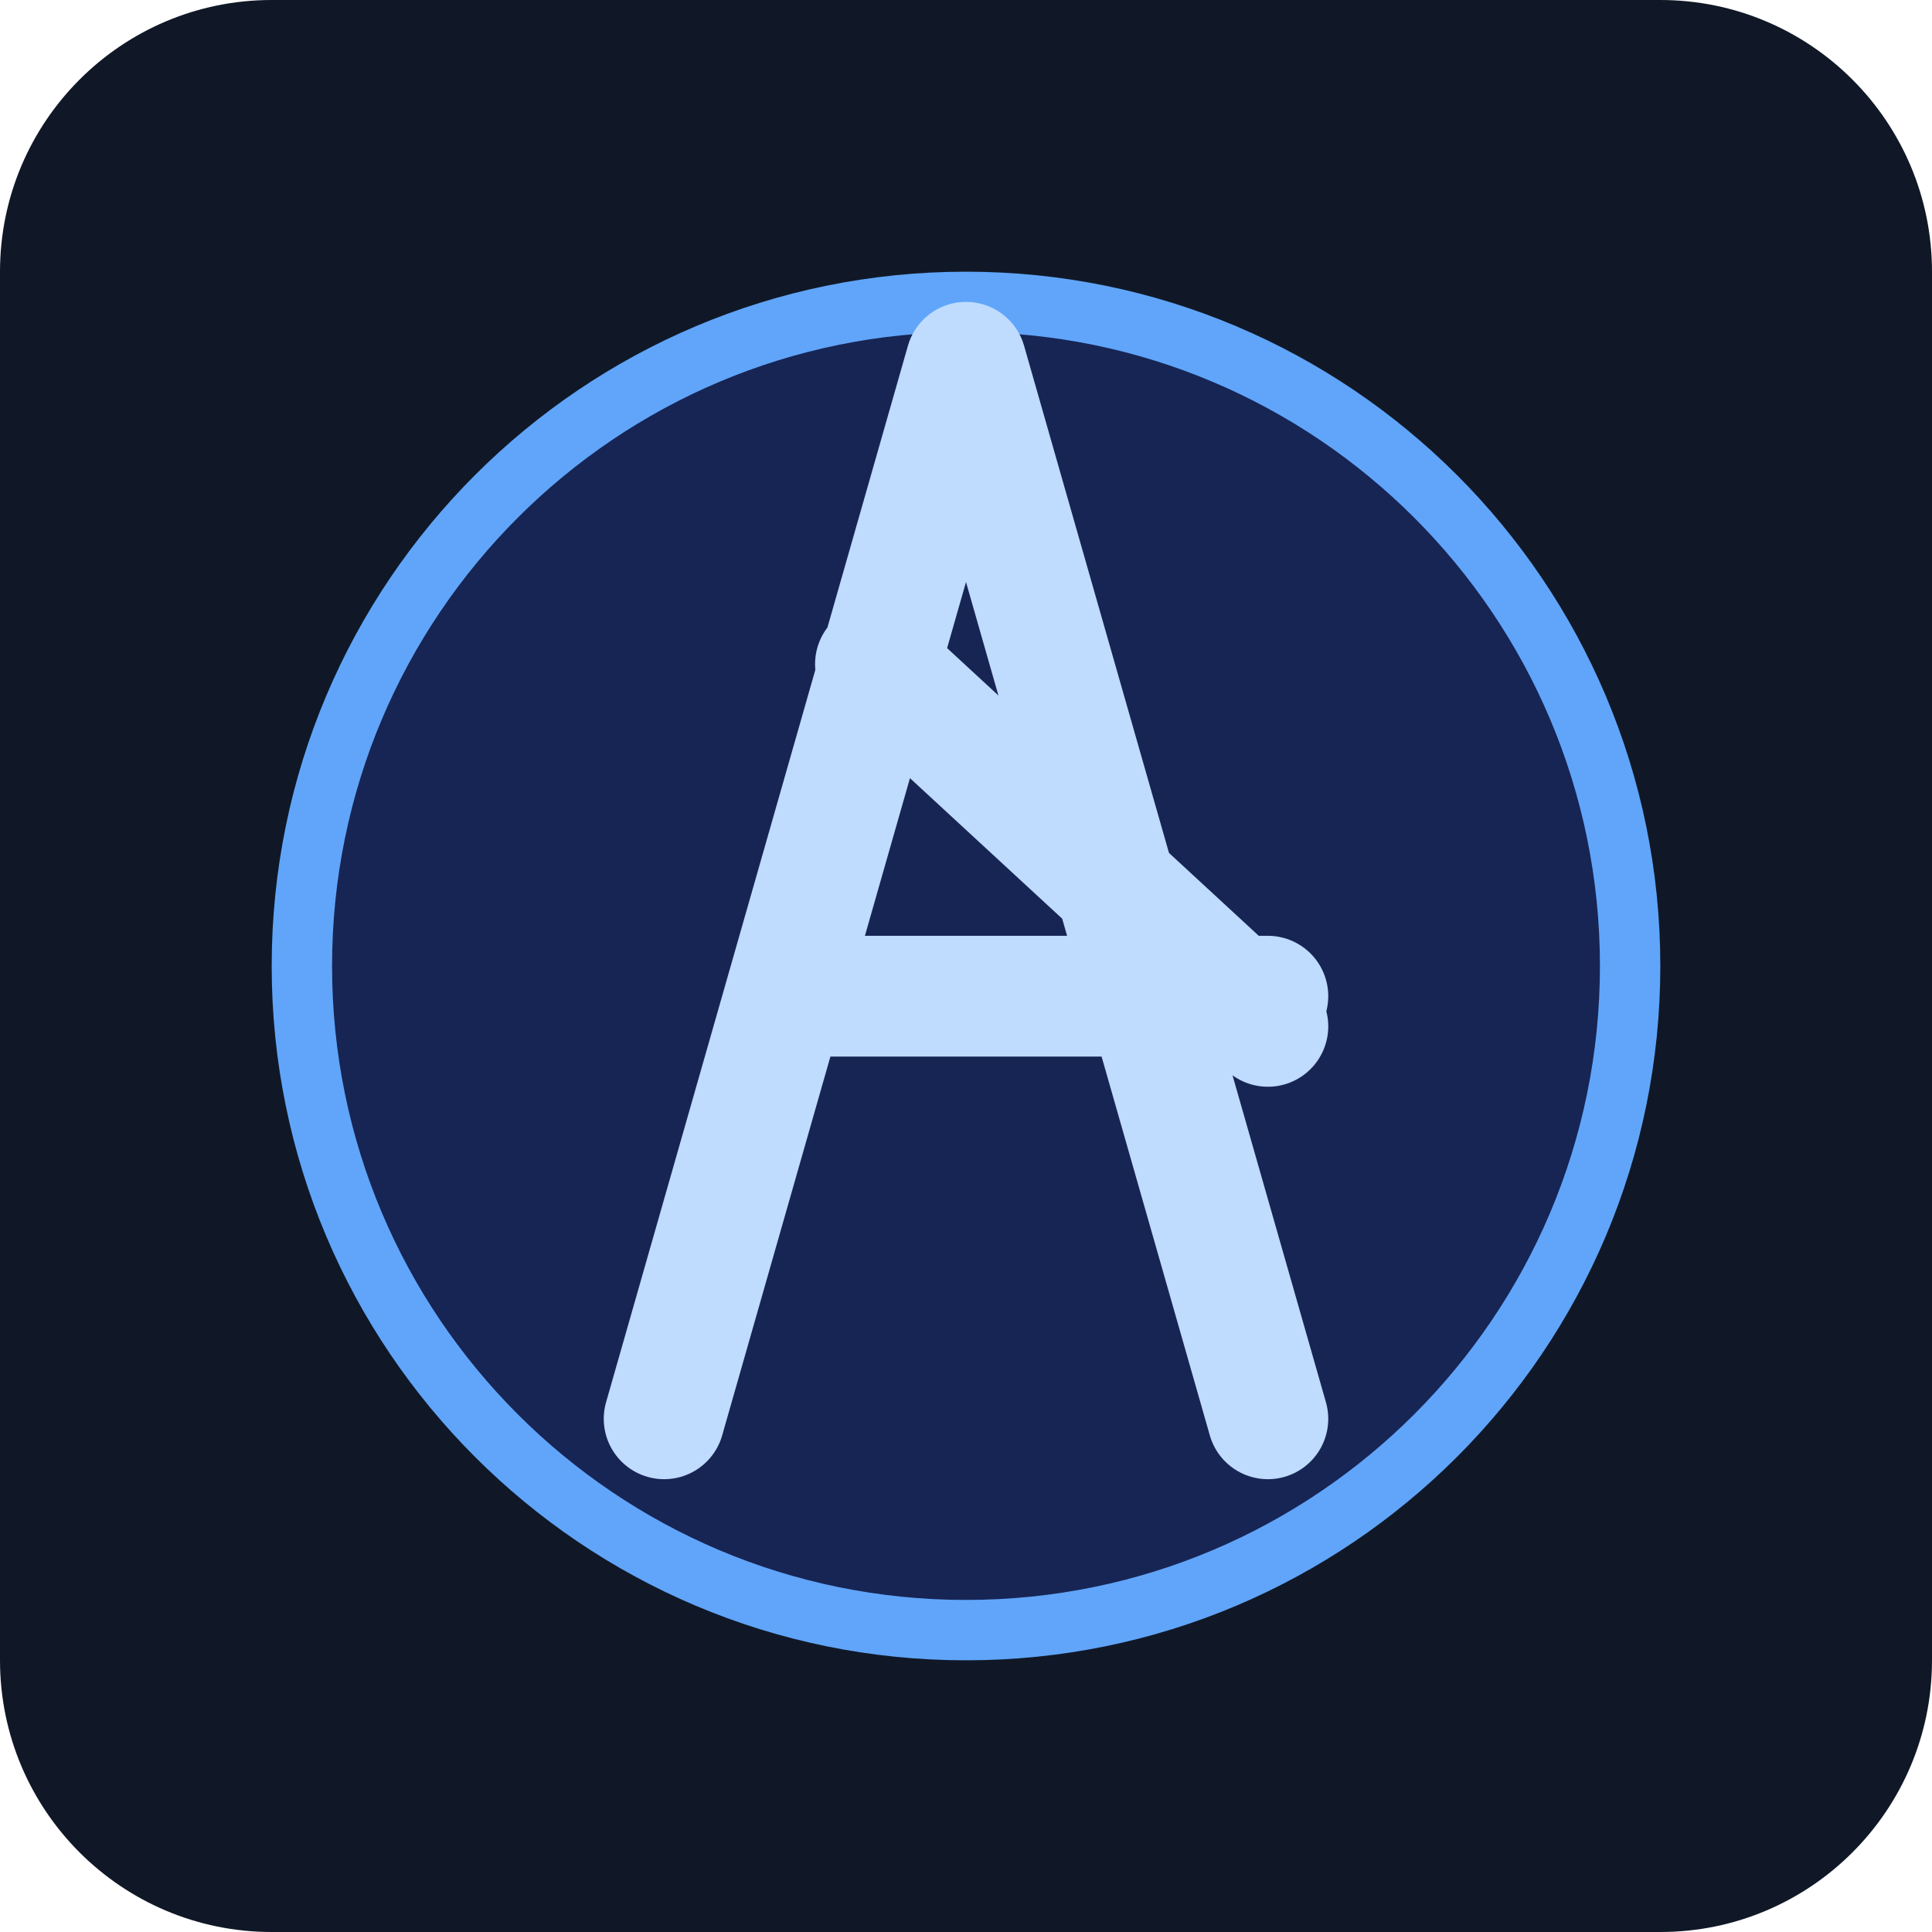
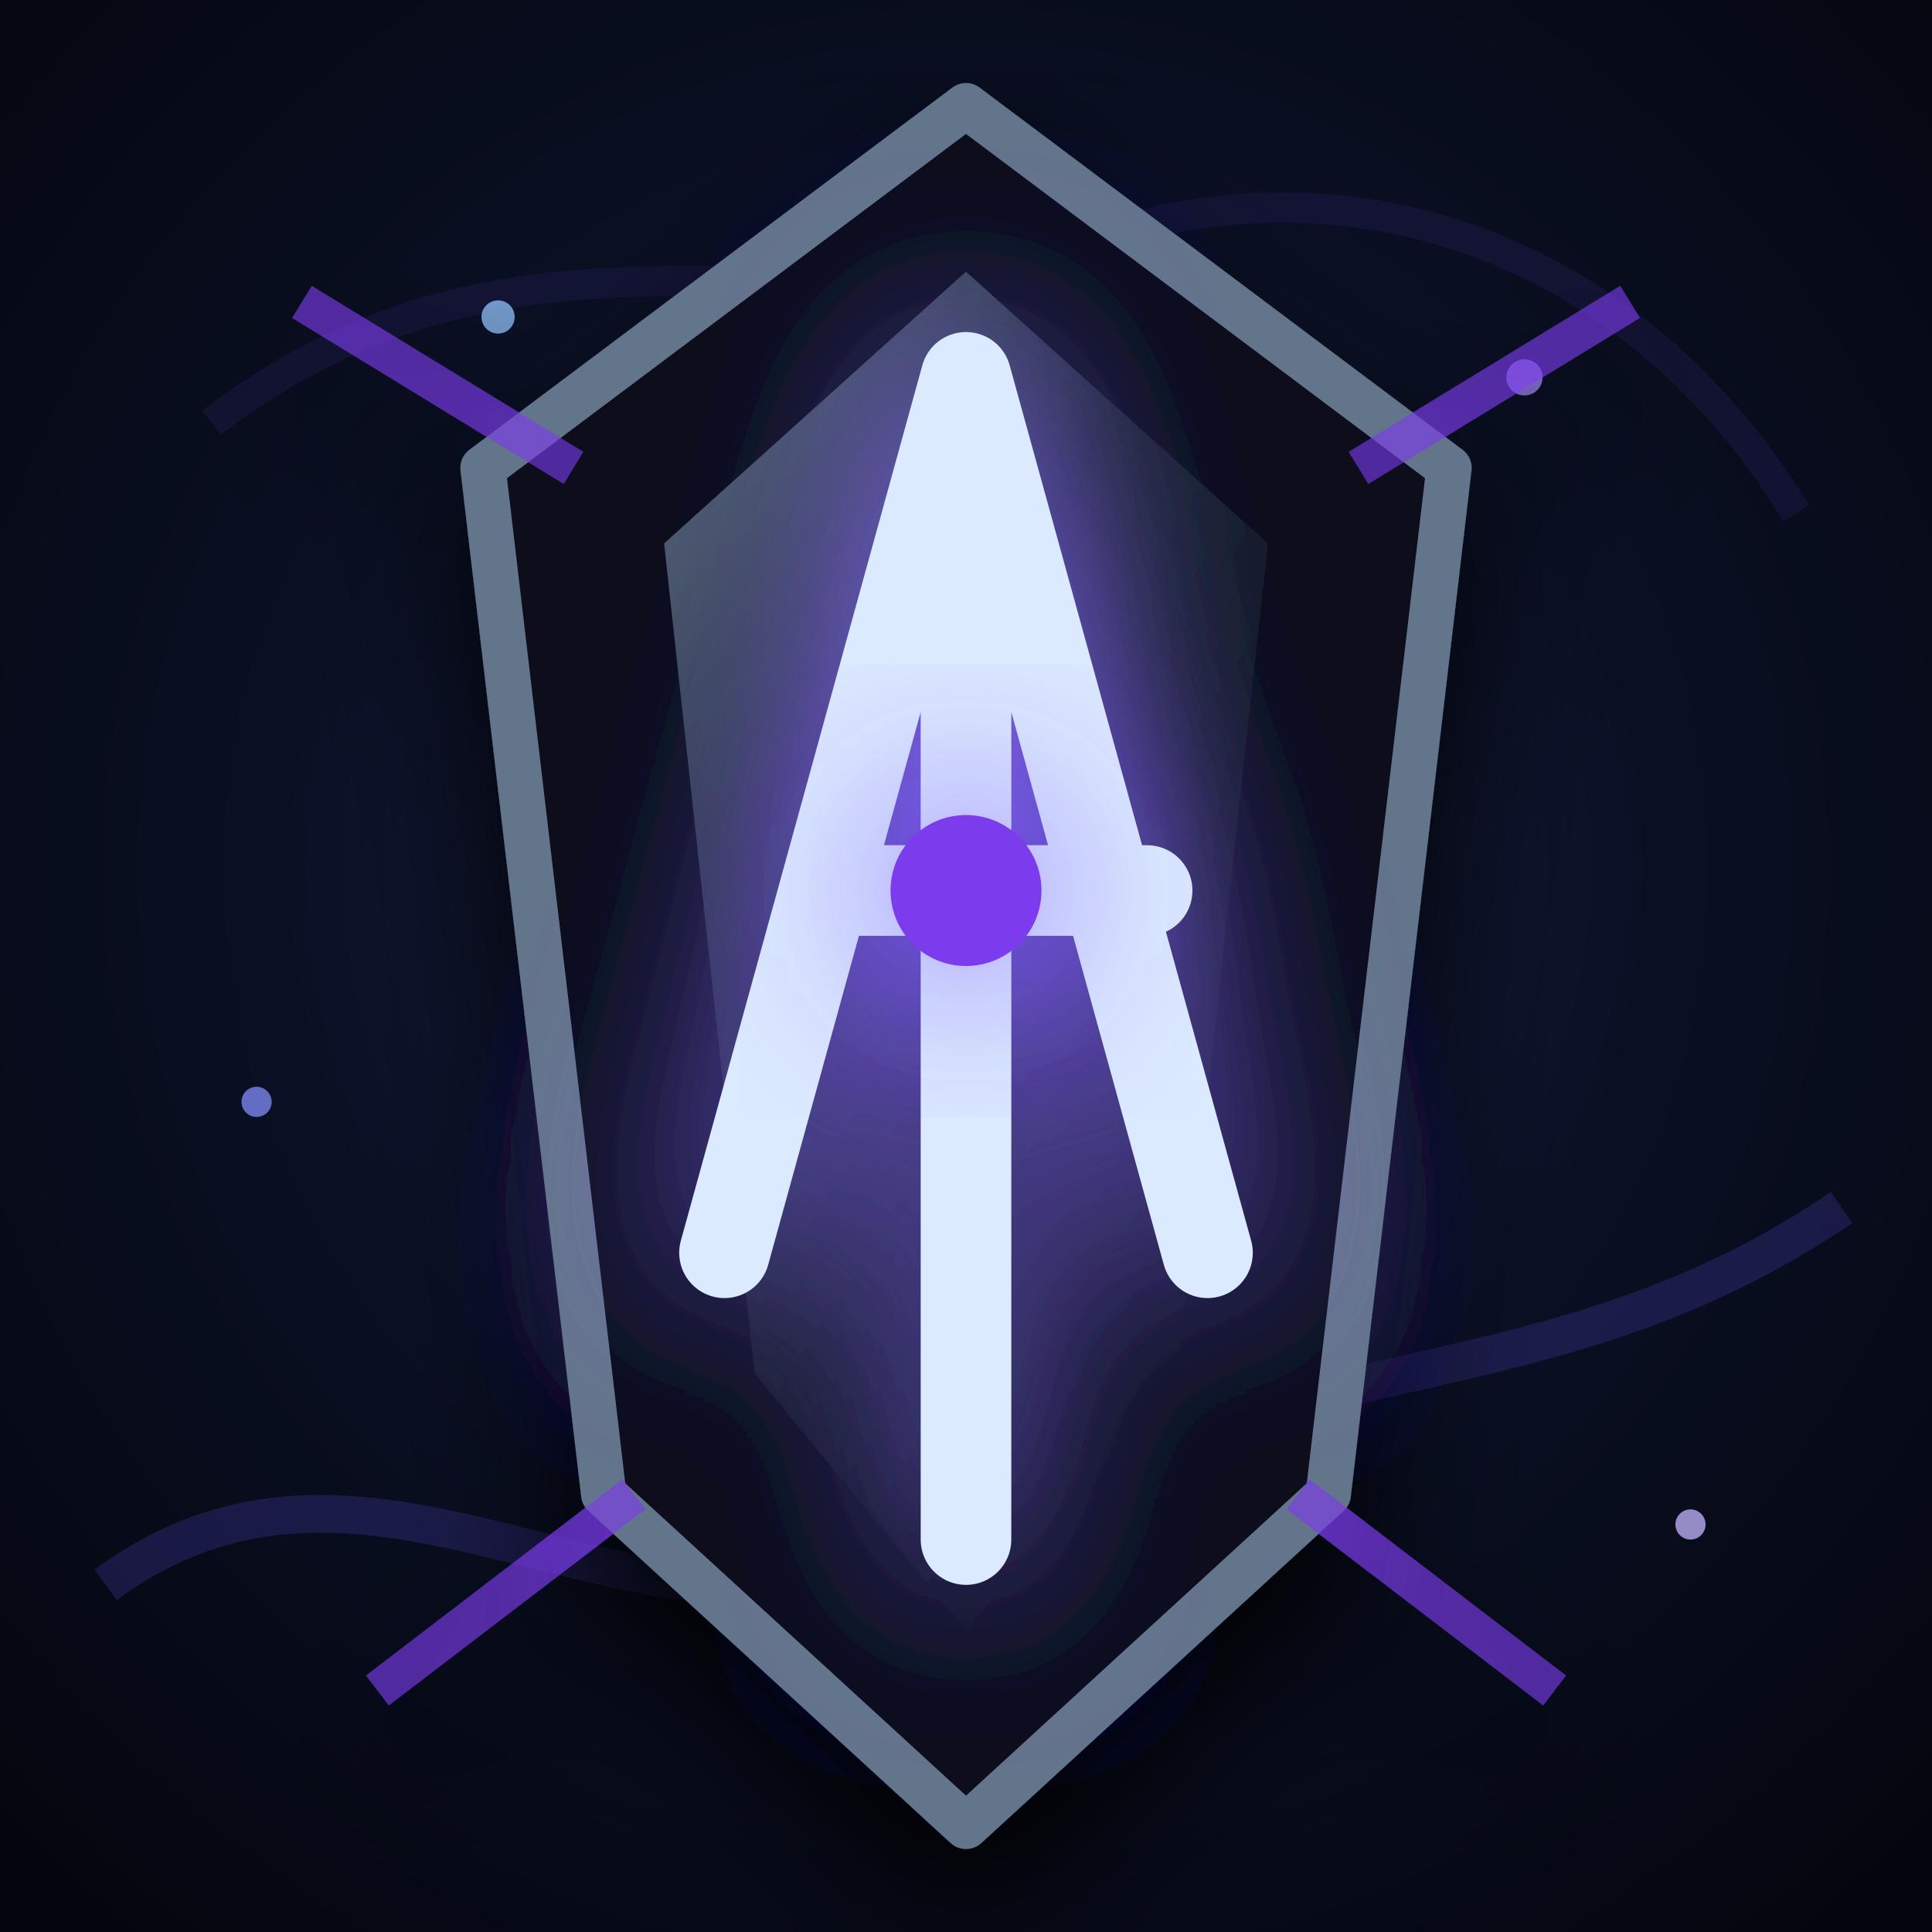
- <svg xmlns="http://www.w3.org/2000/svg" width="128" height="128" viewBox="0 0 128 128" role="img" aria-label="rune">
-   <rect width="128" height="128" rx="18" fill="#101827" />
-   <circle cx="64" cy="64" r="44" fill="#172554" stroke="#60a5fa" stroke-width="4" />
-   <path d="M44 94 64 24l20 70M52 66h32M58 44l26 24" fill="none" stroke="#bfdbfe" stroke-width="8" stroke-linecap="round" stroke-linejoin="round" />
+ <svg xmlns="http://www.w3.org/2000/svg" width="128" height="128" viewBox="0 0 128 128" role="img" aria-label="floating rune monolith">
+   <defs>
+     <radialGradient id="voidBg" cx="50%" cy="45%" r="78%">
+       <stop offset="0%" stop-color="#1b2550" />
+       <stop offset="45%" stop-color="#0a1024" />
+       <stop offset="100%" stop-color="#03040a" />
+     </radialGradient>
+     <linearGradient id="edgeMetal" x1="12%" y1="8%" x2="92%" y2="92%">
+       <stop offset="0%" stop-color="#f8fafc" />
+       <stop offset="16%" stop-color="#94a3b8" />
+       <stop offset="46%" stop-color="#26324a" />
+       <stop offset="78%" stop-color="#0f172a" />
+       <stop offset="100%" stop-color="#020617" />
+     </linearGradient>
+     <linearGradient id="darkSteel" x1="15%" y1="0%" x2="85%" y2="100%">
+       <stop offset="0%" stop-color="#64748b" />
+       <stop offset="35%" stop-color="#1f2937" />
+       <stop offset="100%" stop-color="#030712" />
+     </linearGradient>
+     <linearGradient id="arcane" x1="0%" y1="0%" x2="100%" y2="100%">
+       <stop offset="0%" stop-color="#dbeafe" />
+       <stop offset="20%" stop-color="#93c5fd" />
+       <stop offset="46%" stop-color="#7c3aed" />
+       <stop offset="74%" stop-color="#312e81" />
+       <stop offset="100%" stop-color="#060716" />
+     </linearGradient>
+     <linearGradient id="deepViolet" x1="0%" y1="0%" x2="100%" y2="100%">
+       <stop offset="0%" stop-color="#a78bfa" />
+       <stop offset="45%" stop-color="#4c1d95" />
+       <stop offset="100%" stop-color="#09090f" />
+     </linearGradient>
+     <filter id="glow" x="-70%" y="-70%" width="240%" height="240%">
+       <feGaussianBlur stdDeviation="3.4" result="blur" />
+       <feColorMatrix in="blur" type="matrix" values="0.25 0 0 0 0.14                 0 0.18 0 0 0.08                 0 0 1.00 0 0.92                 0 0 0 0.9 0" />
+       <feMerge>
+         <feMergeNode />
+         <feMergeNode in="SourceGraphic" />
+       </feMerge>
+     </filter>
+     <filter id="bigGlow" x="-100%" y="-100%" width="300%" height="300%">
+       <feGaussianBlur stdDeviation="6.5" result="blur" />
+       <feColorMatrix in="blur" type="matrix" values="0.18 0 0 0 0.12                 0 0.12 0 0 0.04                 0 0 1.00 0 1.00                 0 0 0 1 0" />
+       <feMerge>
+         <feMergeNode />
+         <feMergeNode in="SourceGraphic" />
+       </feMerge>
+     </filter>
+     <filter id="drop" x="-30%" y="-30%" width="160%" height="160%">
+       <feDropShadow dx="0" dy="5" stdDeviation="5" flood-color="#000" flood-opacity=".95" />
+     </filter>
+   </defs>
+   <rect width="128" height="128" fill="url(#voidBg)" />
+   <path d="M7 105 C26 91, 44 114, 65 101 C85 89, 103 93, 122 80" fill="none" stroke="#312e81" stroke-width="2.5" opacity=".42" />
+   <path d="M14 28 C35 12, 54 23, 72 16 C89 10, 108 16, 119 34" fill="none" stroke="#1e1b4b" stroke-width="2" opacity=".45" />
+   <g opacity=".75">
+     <circle cx="17" cy="73" r="1" fill="#818cf8" />
+     <circle cx="33" cy="21" r="1.1" fill="#93c5fd" />
+     <circle cx="101" cy="25" r="1.2" fill="#a78bfa" />
+     <circle cx="112" cy="101" r="1" fill="#c4b5fd" />
+     <circle cx="59" cy="113" r="1.1" fill="#818cf8" />
+   </g>
+   <g filter="url(#drop)">
+     <path d="M64 7 L96 31 L88 99 L64 121 L40 99 L32 31 Z" fill="#090d1c" stroke="#64748b" stroke-width="3" stroke-linejoin="round" />
+     <path d="M64 18 L84 36 L78 91 L64 108 L50 91 L44 36 Z" fill="url(#darkSteel)" opacity=".85" />
+     <path d="M48 83 L64 25 L80 83 M56 59 H76 M64 25 V102" fill="none" stroke="#dbeafe" stroke-width="6" stroke-linecap="round" stroke-linejoin="round" filter="url(#bigGlow)" />
+     <path d="M38 31 L20 20 M90 31 L108 20 M42 99 L25 112 M86 99 L103 112" stroke="#7c3aed" stroke-width="2.5" opacity=".62" />
+     <circle cx="64" cy="59" r="5" fill="#7c3aed" filter="url(#bigGlow)" />
+   </g>
</svg>
